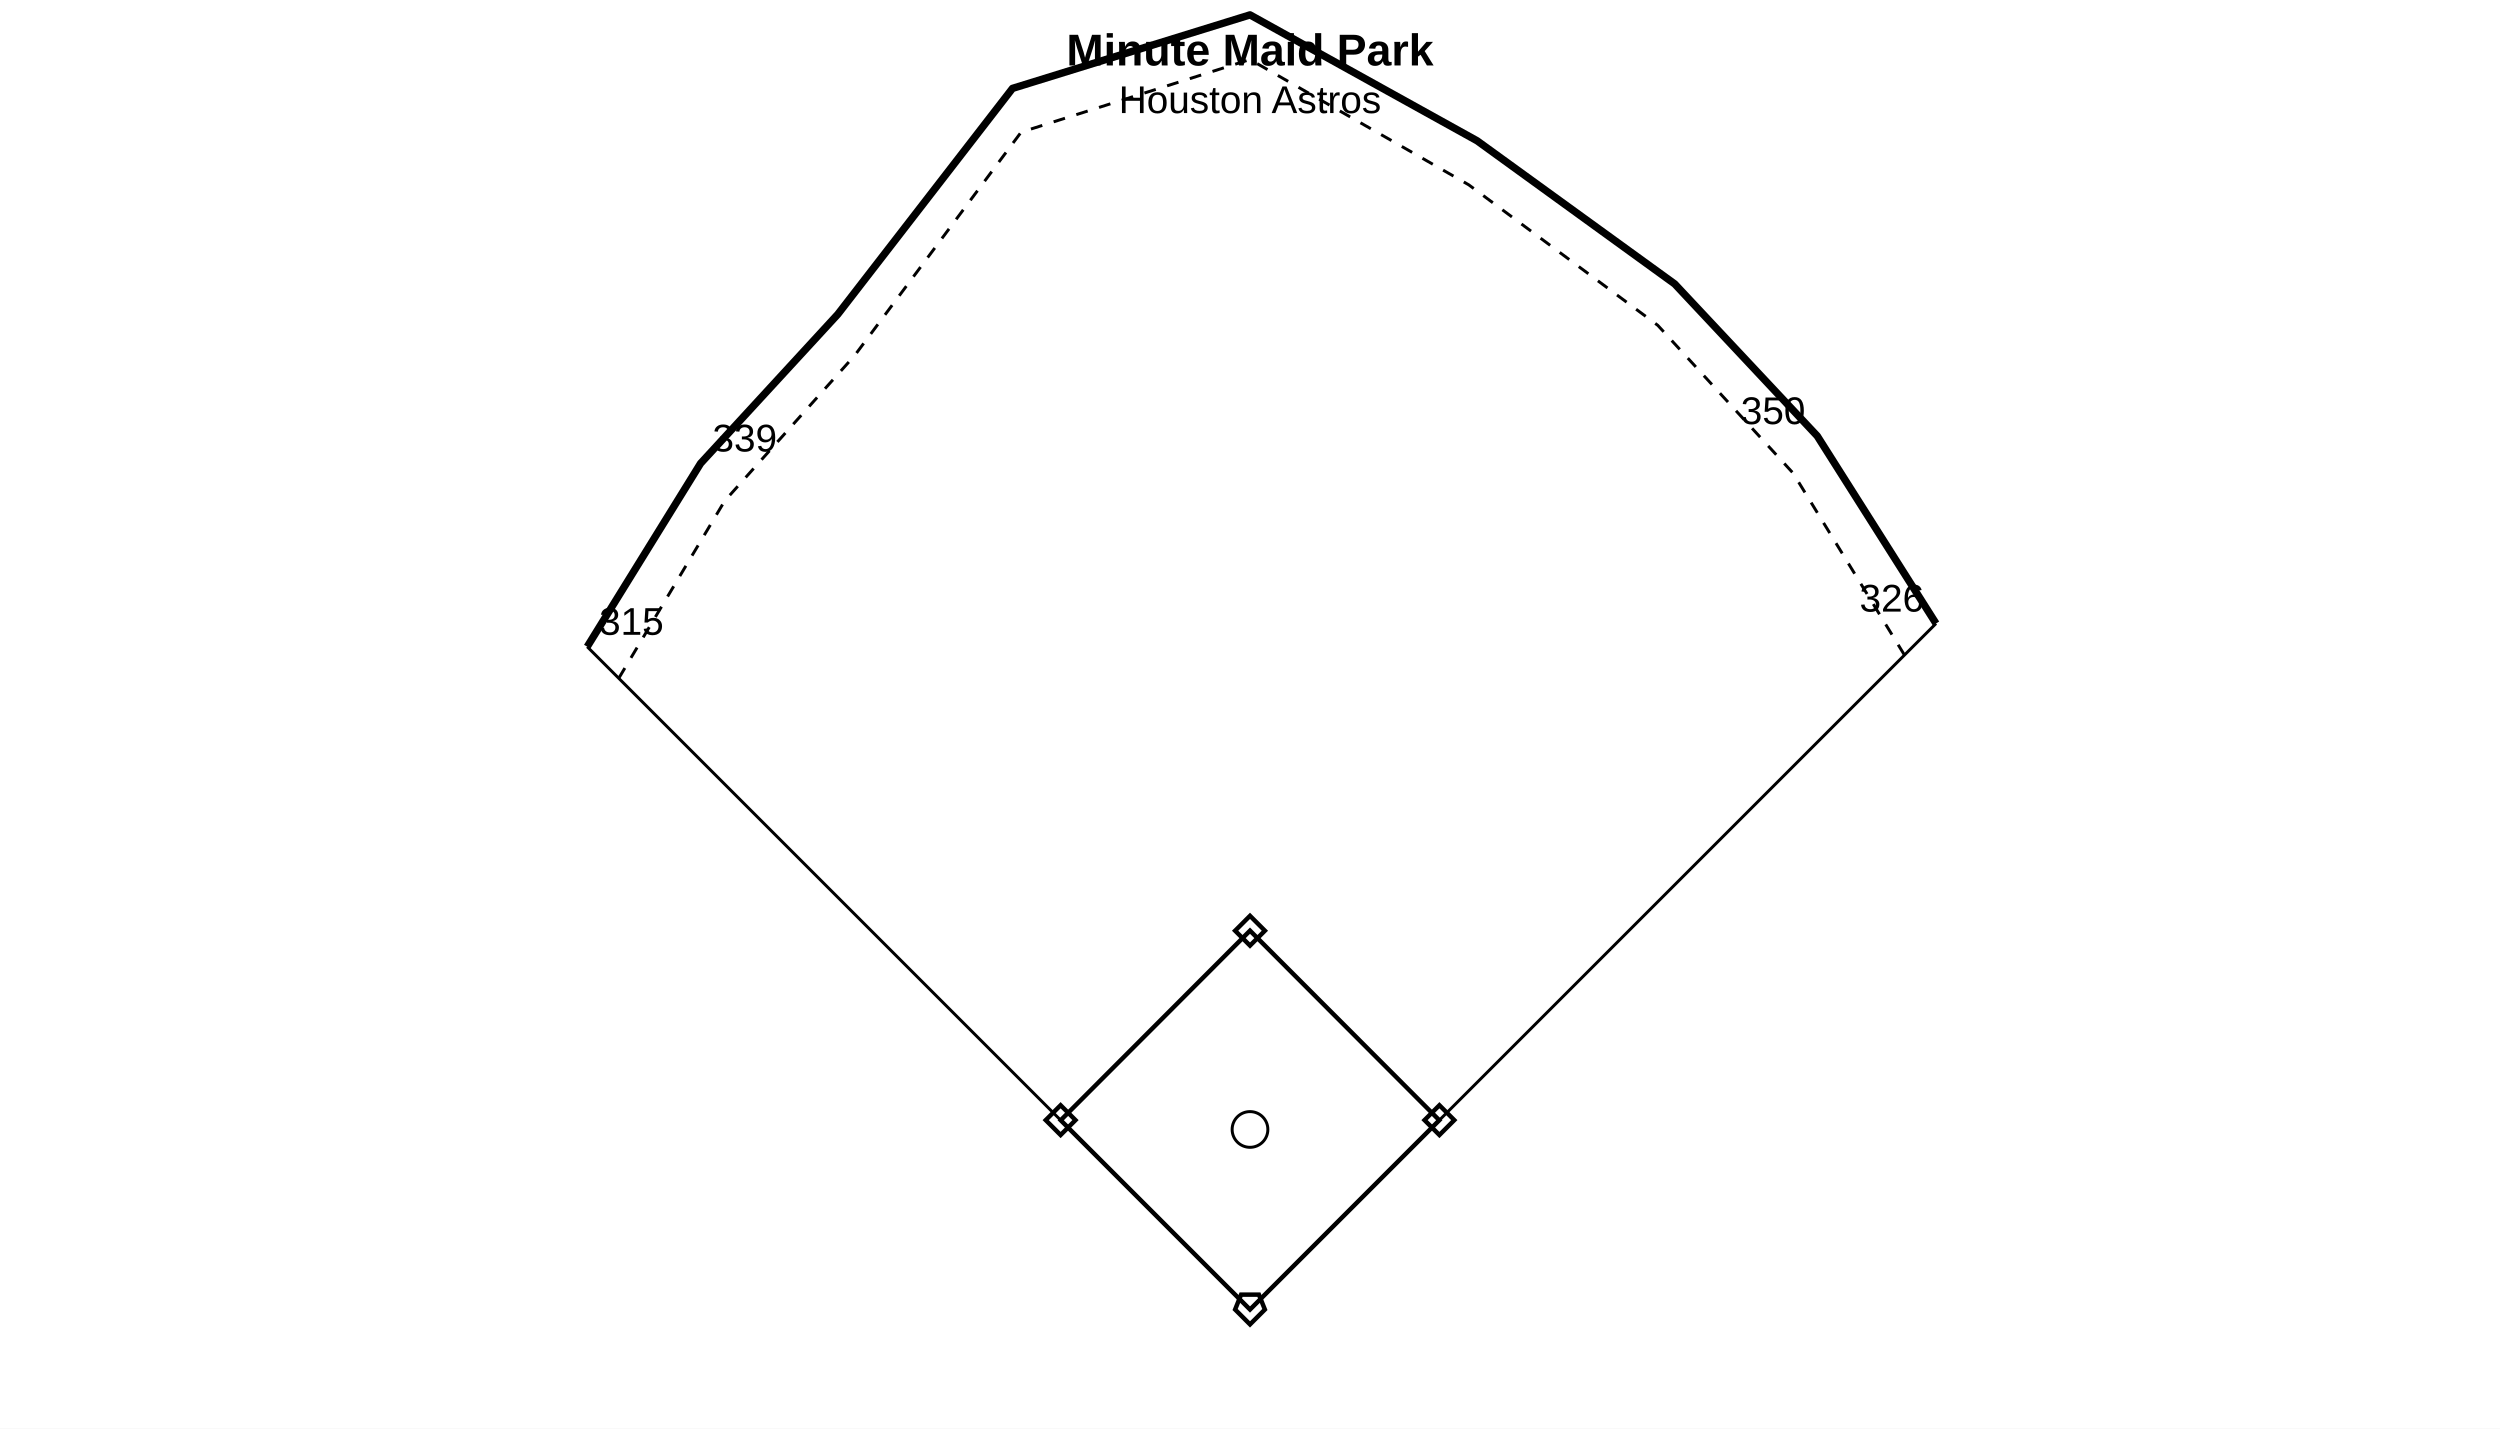
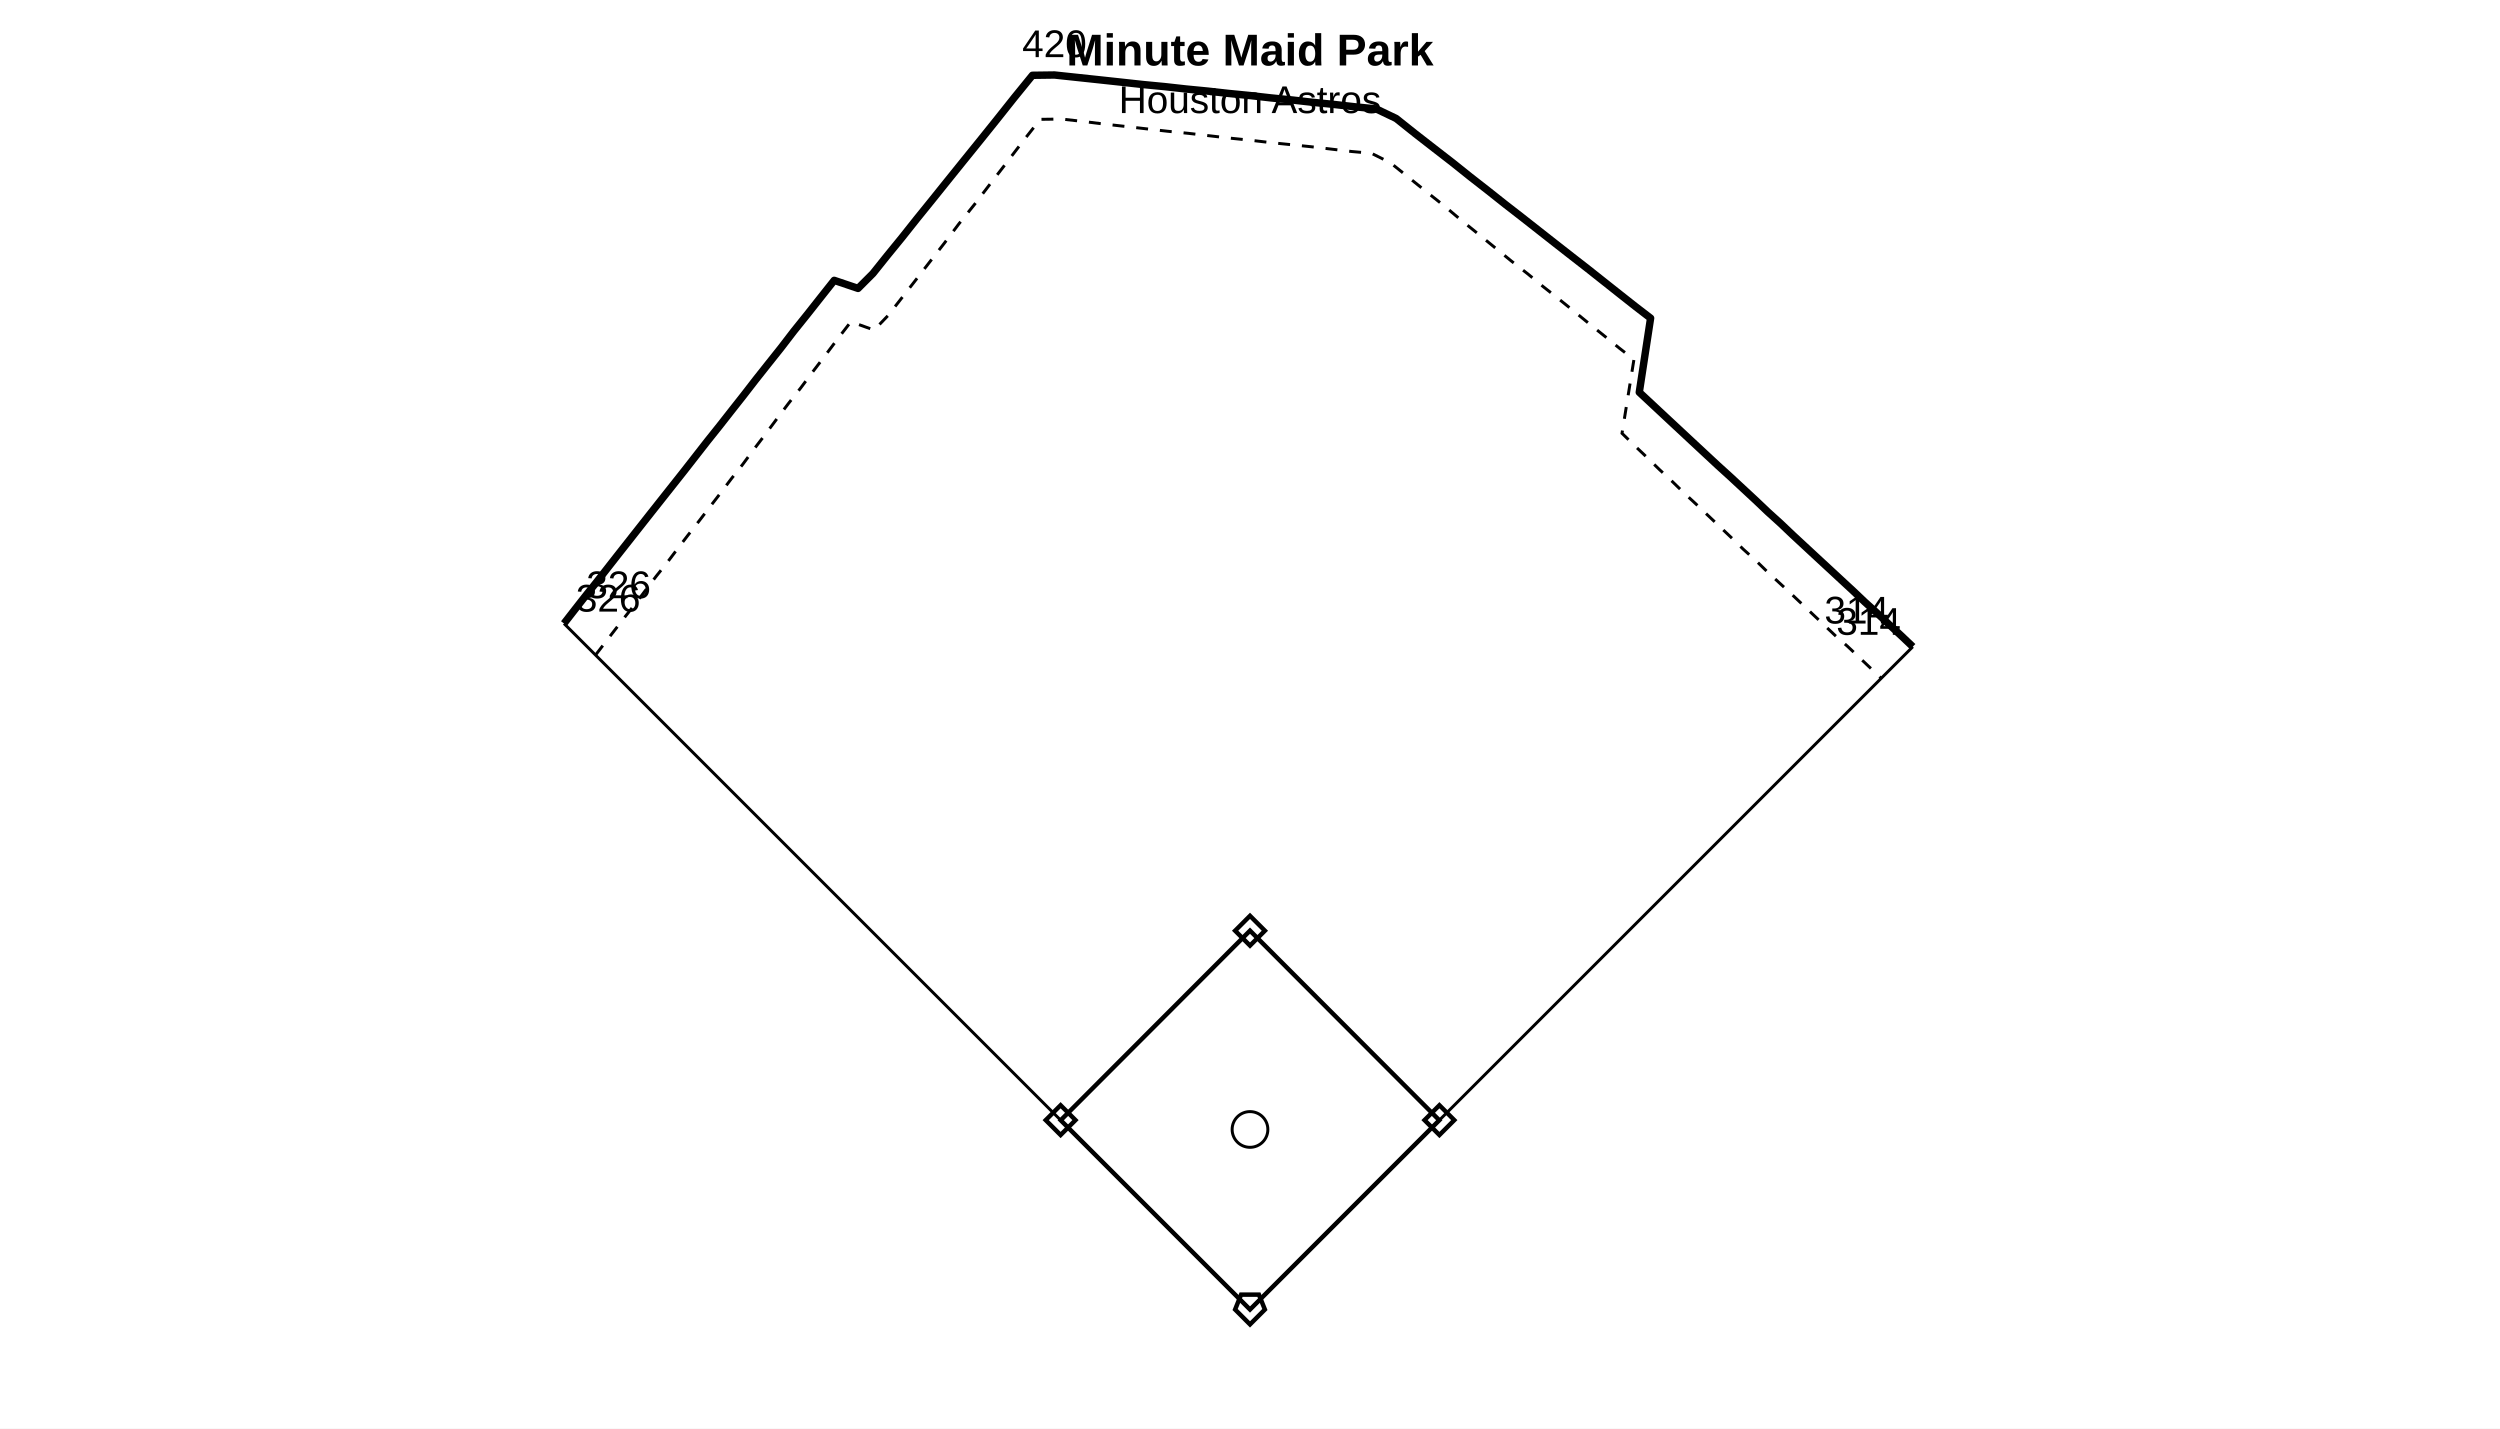
<svg xmlns="http://www.w3.org/2000/svg" width="840" height="480" viewBox="0 0 840 480">
  <rect x="0" y="0" width="840" height="480" fill="white" />
-   <line x1="420.0" y1="440.0" x2="197.3" y2="217.3" stroke="black" stroke-width="1" />
-   <line x1="420.0" y1="440.0" x2="650.5" y2="209.5" stroke="black" stroke-width="1" />
-   <polyline points="207.9,227.9 243.5,168.3 287.2,119.4 343.1,44.4 420.0,20.0 493.5,62.1 557.0,109.3 602.5,159.0 639.9,220.1" fill="none" stroke="black" stroke-width="1" stroke-dasharray="4 4" />
-   <polyline points="197.3,217.3 235.4,155.7 281.5,105.6 340.2,29.7 420.0,5.0 496.3,47.3 562.7,95.4 610.6,146.5 650.5,209.5" fill="none" stroke="black" stroke-width="2.5" stroke-linejoin="round" />
+   <line x1="420.0" y1="440.0" x2="189.5" y2="209.5" stroke="black" stroke-width="1" />
+   <line x1="420.0" y1="440.0" x2="642.7" y2="217.3" stroke="black" stroke-width="1" />
+   <polyline points="200.1,220.1 203.4,215.8 206.8,211.4 210.2,207.0 213.7,202.6 217.0,198.2 220.5,193.6 224.1,189.1 227.5,184.6 231.1,179.9 234.7,175.3 238.3,170.6 242.0,165.8 245.7,160.9 249.5,156.1 253.2,151.1 257.1,146.0 260.9,140.9 264.9,135.6 269.0,130.4 273.1,124.9 277.3,119.4 281.5,113.8 285.9,108.1 293.7,110.9 298.4,106.0 303.0,100.1 307.6,94.2 312.4,88.0 317.3,81.7 322.2,75.2 327.5,68.6 332.7,61.8 338.1,54.8 343.6,47.6 349.5,40.1 356.6,40.0 363.9,40.8 371.1,41.7 378.3,42.5 385.3,43.3 392.3,44.1 399.3,44.8 406.2,45.6 413.1,46.4 420.0,47.1 426.8,47.9 433.7,48.6 440.5,49.3 447.3,50.1 454.1,50.9 460.8,51.5 467.2,54.7 473.4,59.7 479.5,64.6 485.4,69.3 491.1,74.1 496.8,78.7 502.3,83.2 507.8,87.7 513.3,92.0 518.5,96.3 523.8,100.5 529.0,104.7 534.0,108.8 539.1,112.9 544.0,116.9 549.0,120.8 545.0,145.6 549.2,149.7 553.5,153.8 557.6,157.8 561.8,161.7 565.9,165.7 570.0,169.5 574.0,173.3 578.0,177.1 581.9,180.8 585.8,184.6 589.8,188.2 593.7,192.0 597.6,195.6 601.5,199.2 605.3,202.8 609.2,206.5 612.9,210.0 616.8,213.7 620.7,217.1 624.5,220.7 628.3,224.3 632.1,227.9" fill="none" stroke="black" stroke-width="1" stroke-dasharray="4 4" />
+   <polyline points="189.5,209.5 193.0,205.0 196.6,200.4 200.2,195.9 203.8,191.3 207.4,186.7 211.1,182.0 214.8,177.3 218.5,172.6 222.3,167.8 226.1,163.0 229.9,158.2 233.8,153.2 237.7,148.2 241.7,143.2 245.7,138.1 249.8,132.9 253.9,127.6 258.1,122.3 262.4,116.9 266.7,111.3 271.2,105.7 275.7,100.0 280.3,94.2 288.3,96.9 293.3,91.9 298.1,85.9 303.0,79.9 308.0,73.6 313.1,67.3 318.4,60.7 323.8,54.0 329.3,47.2 335.0,40.1 340.8,32.8 346.9,25.3 354.3,25.2 361.8,26.0 369.3,26.8 376.7,27.6 384.0,28.4 391.3,29.1 398.5,29.9 405.7,30.6 412.9,31.4 420.0,32.1 427.1,32.9 434.2,33.6 441.3,34.4 448.3,35.1 455.4,35.9 462.4,36.6 469.1,39.8 475.5,44.9 481.8,49.8 488.0,54.6 494.0,59.4 499.9,64.0 505.7,68.6 511.5,73.1 517.1,77.5 522.7,81.9 528.2,86.2 533.6,90.4 538.9,94.6 544.2,98.8 549.4,102.9 554.6,106.9 550.8,131.8 555.3,136.0 559.8,140.2 564.2,144.3 568.6,148.4 572.9,152.4 577.2,156.4 581.5,160.3 585.7,164.2 589.9,168.1 594.0,172.0 598.2,175.8 602.3,179.7 606.4,183.5 610.5,187.3 614.5,191.0 618.6,194.8 622.6,198.5 626.6,202.3 630.7,206.0 634.7,209.8 638.7,213.5 642.7,217.3" fill="none" stroke="black" stroke-width="2.5" stroke-linejoin="round" />
  <polyline points="352.8,507.2 354.5,508.8 356.2,510.4 357.9,511.9 359.7,513.4 361.6,514.9 363.4,516.3 365.3,517.7 367.2,519.0 369.2,520.3 371.2,521.5 373.2,522.7 375.2,523.8 377.3,524.9 379.4,525.9 381.5,526.8 383.6,527.8 385.8,528.6 388.0,529.4 390.2,530.2 392.4,530.9 394.7,531.6 396.9,532.2 399.2,532.7 401.5,533.2 403.8,533.6 406.1,534.0 408.4,534.3 410.7,534.5 413.0,534.7 415.3,534.9 417.7,535.0 420.0,535.0 422.3,535.0 424.7,534.9 427.0,534.7 429.3,534.5 431.6,534.3 433.9,534.0 436.2,533.6 438.5,533.2 440.8,532.7 443.1,532.2 445.3,531.6 447.6,530.9 449.8,530.2 452.0,529.4 454.2,528.6 456.4,527.8 458.5,526.8 460.6,525.9 462.7,524.9 464.8,523.8 466.8,522.7 468.8,521.5 470.8,520.3 472.8,519.0 474.7,517.7 476.6,516.3 478.4,514.9 480.3,513.4 482.1,511.9 483.8,510.4 485.5,508.8 487.2,507.2" fill="none" stroke="black" stroke-width="1" />
  <polygon points="483.6,376.4 420.0,312.7 356.4,376.4 420.0,440.0" fill="none" stroke="black" stroke-width="1.5" />
  <polygon points="483.64,371.36 488.64,376.36 483.64,381.36 478.64,376.36" fill="none" stroke="black" stroke-width="1.5" />
  <polygon points="420,307.72 425,312.72 420,317.72 415,312.72" fill="none" stroke="black" stroke-width="1.5" />
  <polygon points="356.36,371.36 361.36,376.36 356.36,381.36 351.36,376.36" fill="none" stroke="black" stroke-width="1.5" />
  <polygon points="420,445 415,440 417,435 423,435 425,440" fill="none" stroke="black" stroke-width="1.5" />
  <circle cx="420.0" cy="379.5" r="6" fill="none" stroke="black" stroke-width="1" />
-   <text x="201.3" y="213.3" font-family="Arial,Helvetica,sans-serif" font-size="13" text-anchor="start" fill="black">315</text>
-   <text x="239.4" y="151.7" font-family="Arial,Helvetica,sans-serif" font-size="13" text-anchor="start" fill="black">339</text>
-   <text x="420.0" y="-1.0" font-family="Arial,Helvetica,sans-serif" font-size="13" text-anchor="middle" fill="black">435</text>
-   <text x="606.6" y="142.5" font-family="Arial,Helvetica,sans-serif" font-size="13" text-anchor="end" fill="black">350</text>
-   <text x="646.5" y="205.5" font-family="Arial,Helvetica,sans-serif" font-size="13" text-anchor="end" fill="black">326</text>
+   <text x="193.5" y="205.5" font-family="Arial,Helvetica,sans-serif" font-size="13" text-anchor="start" fill="black">326</text>
+   <text x="197.0" y="201.0" font-family="Arial,Helvetica,sans-serif" font-size="13" text-anchor="start" fill="black">326</text>
+   <text x="354.3" y="19.2" font-family="Arial,Helvetica,sans-serif" font-size="13" text-anchor="middle" fill="black">420</text>
+   <text x="634.7" y="209.5" font-family="Arial,Helvetica,sans-serif" font-size="13" text-anchor="end" fill="black">314</text>
+   <text x="638.7" y="213.3" font-family="Arial,Helvetica,sans-serif" font-size="13" text-anchor="end" fill="black">314</text>
  <text x="420.0" y="22" font-family="Arial,Helvetica,sans-serif" font-size="15" font-weight="bold" text-anchor="middle" fill="black">Minute Maid Park</text>
  <text x="420.0" y="38" font-family="Arial,Helvetica,sans-serif" font-size="13" text-anchor="middle" fill="black">Houston Astros</text>
</svg>
